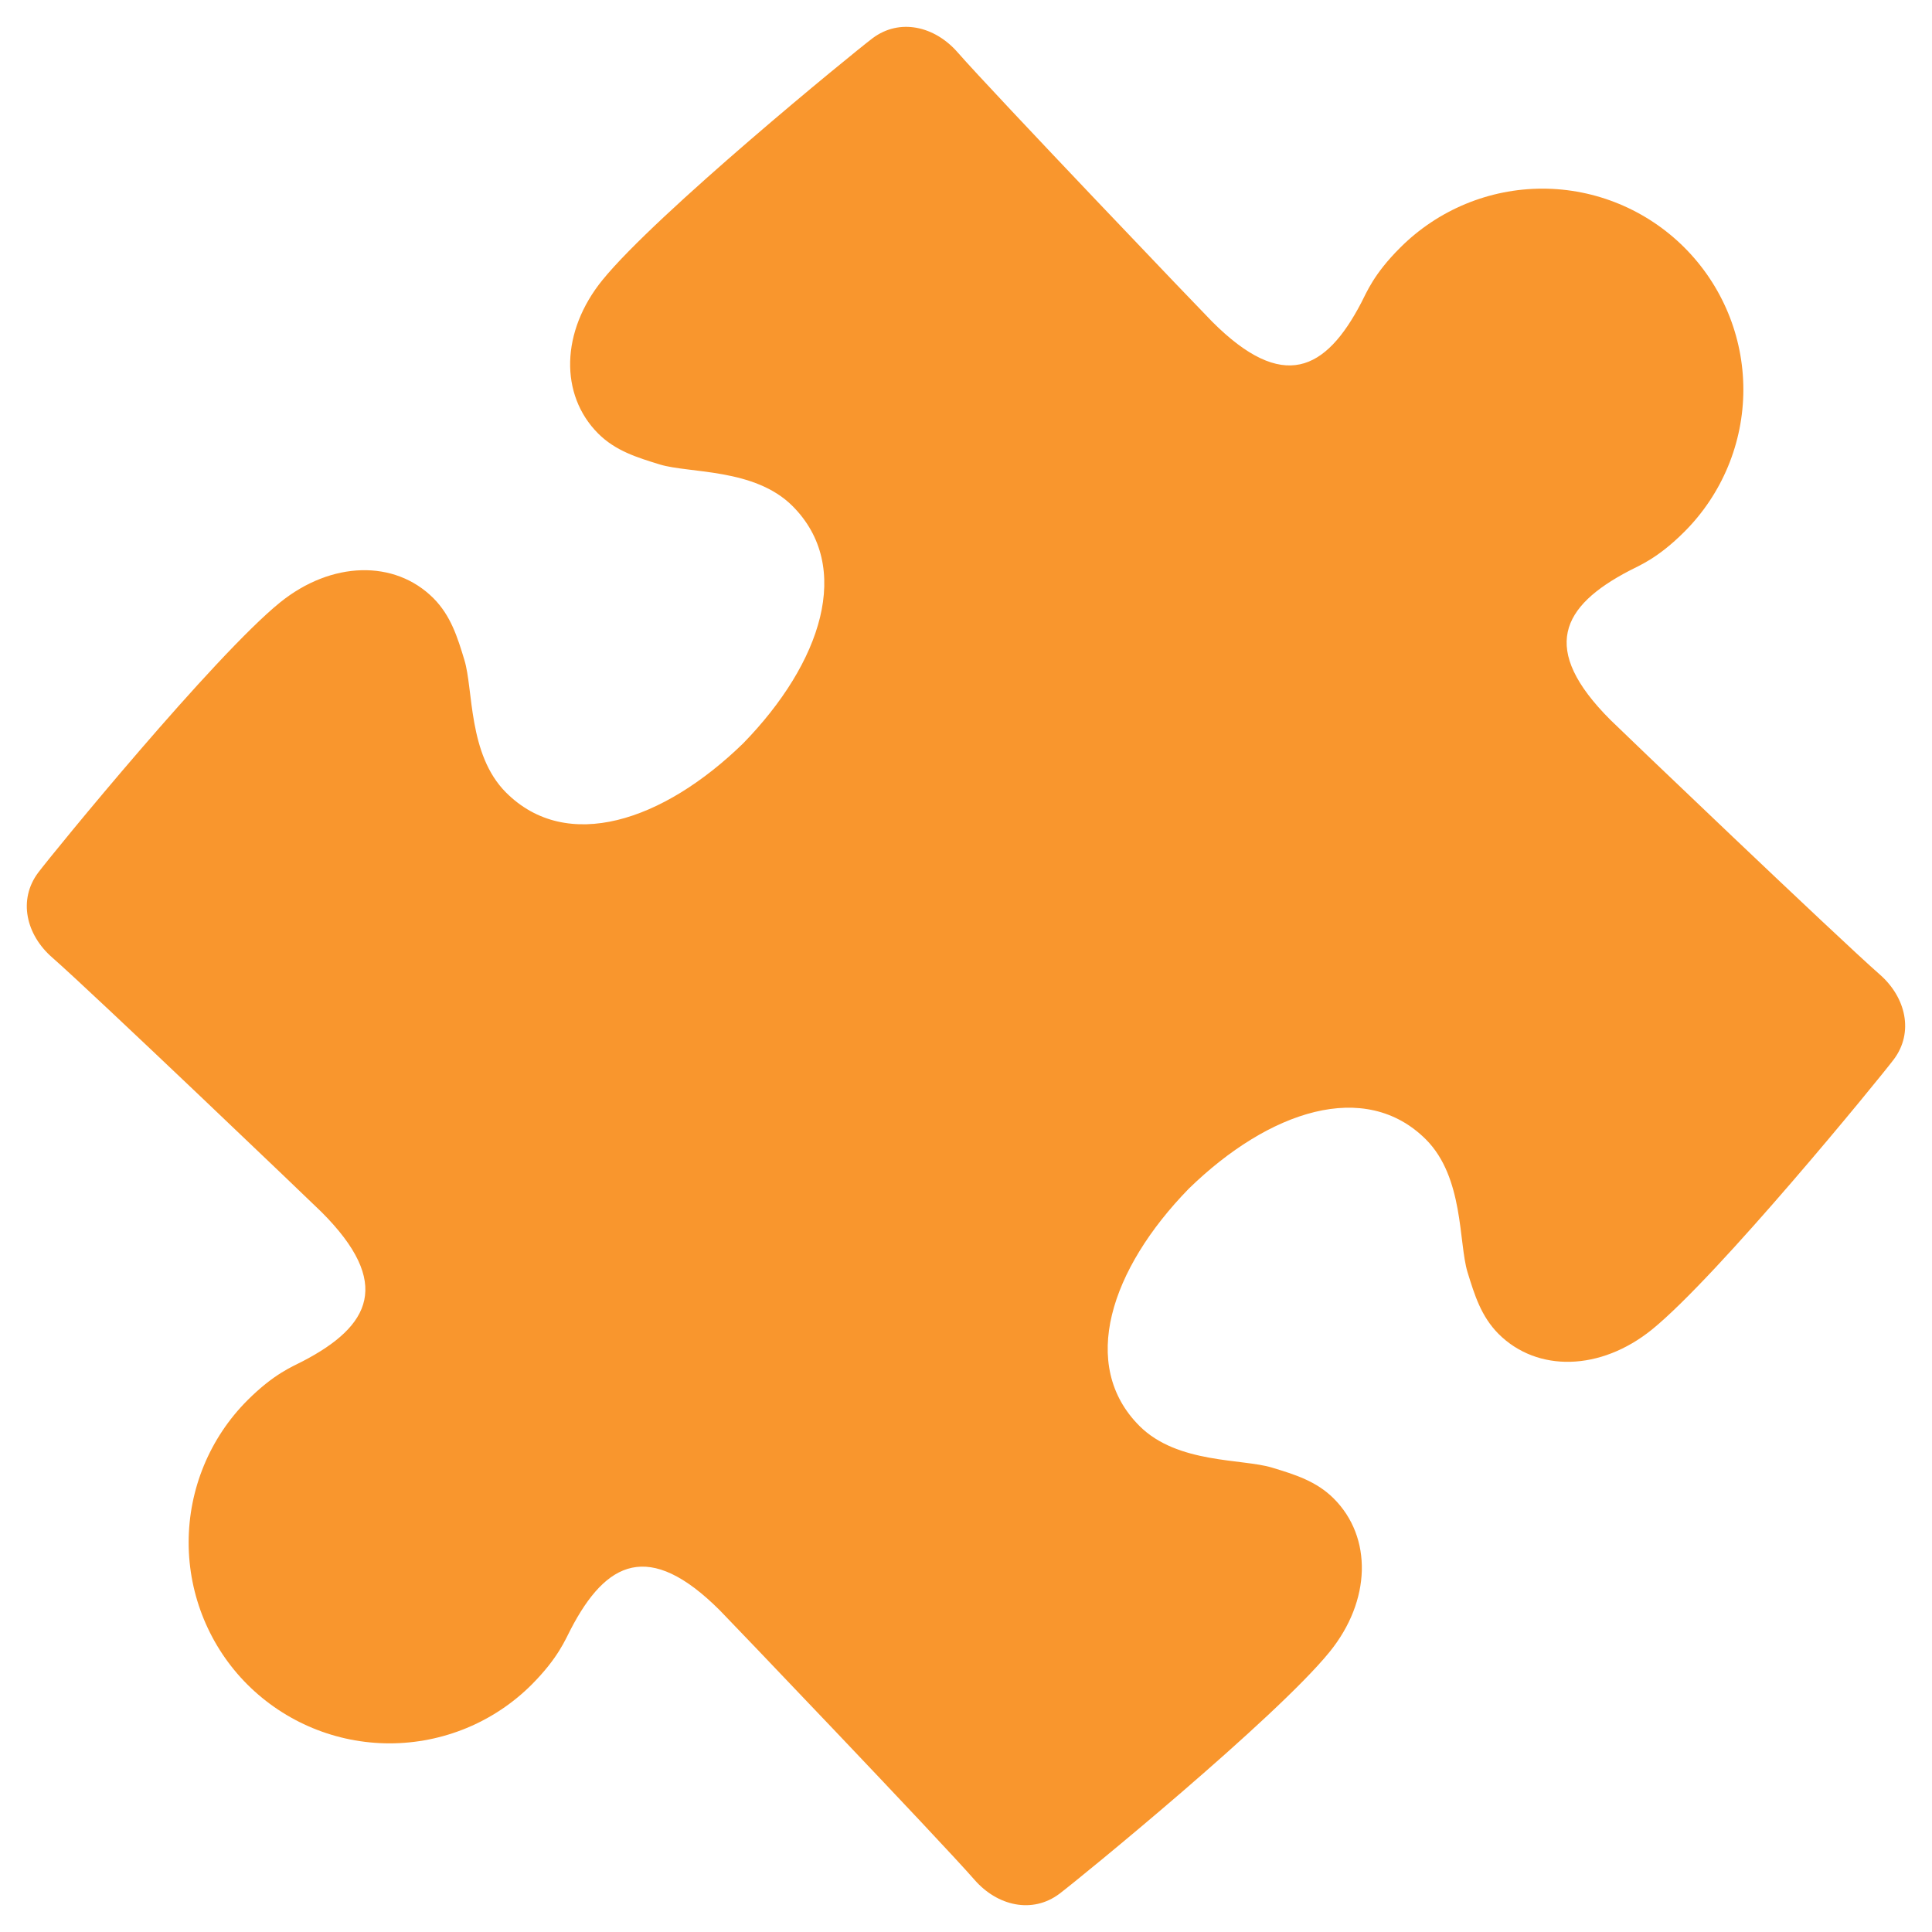
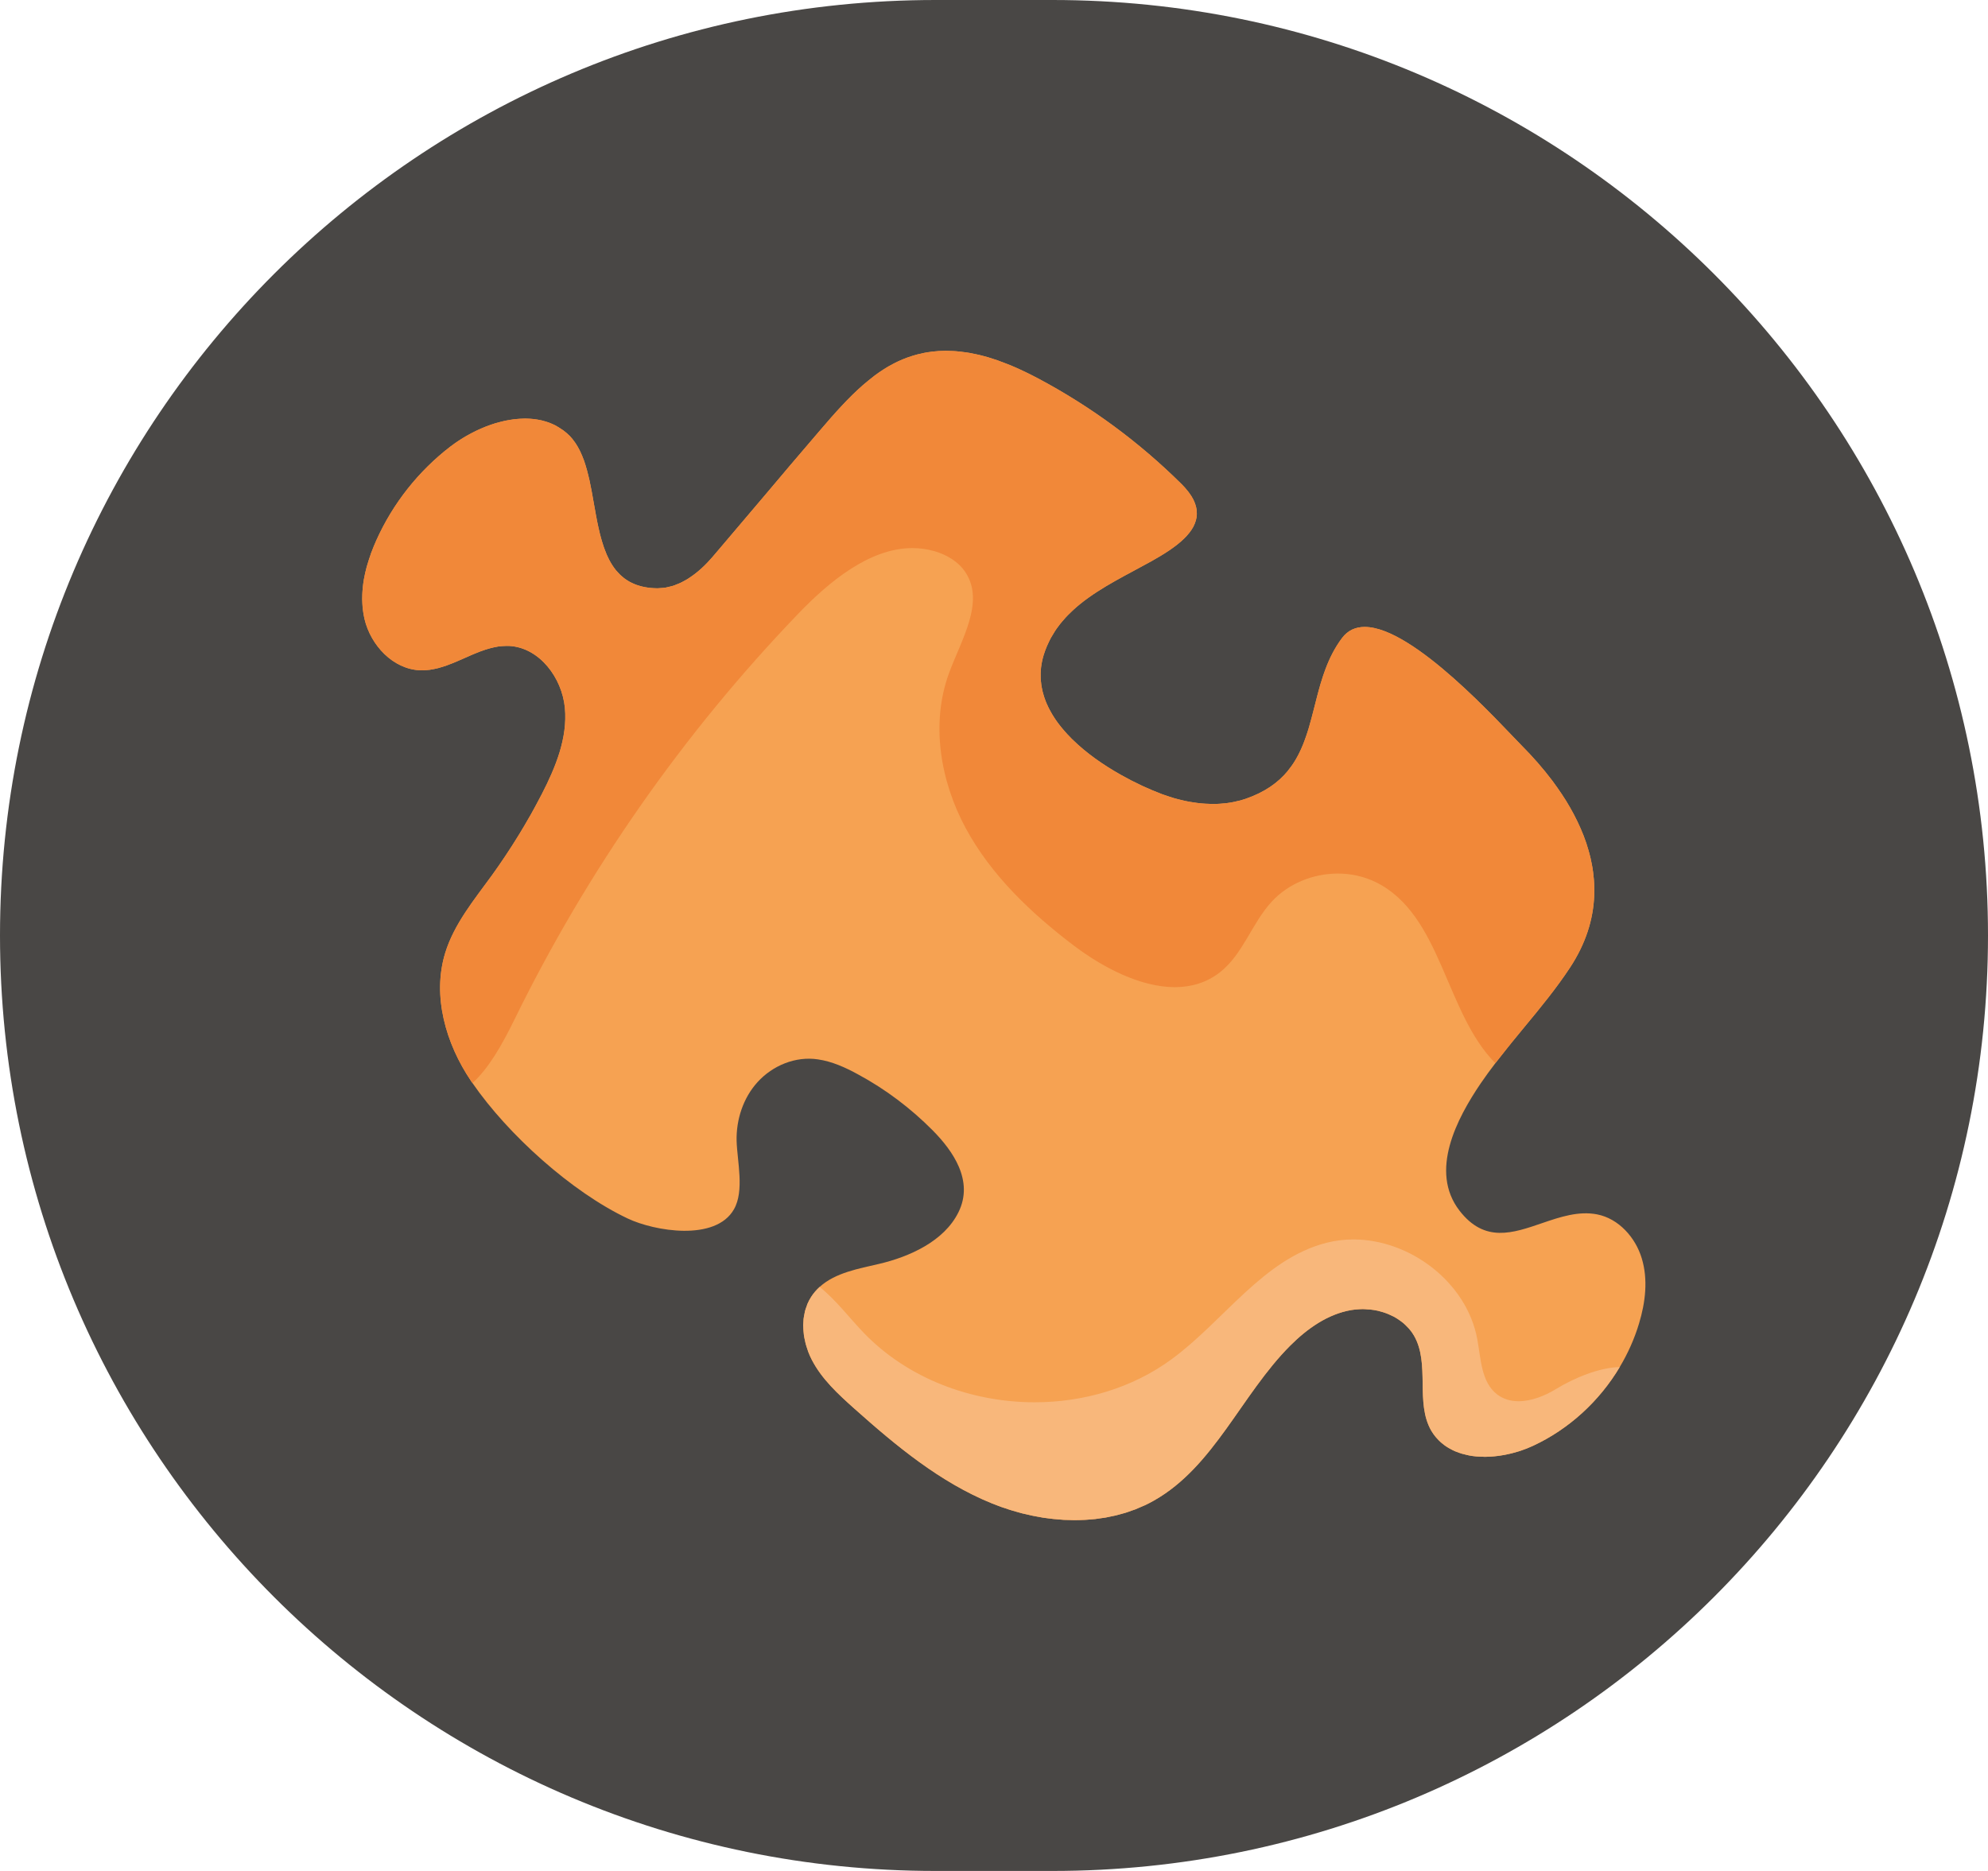
- <svg xmlns="http://www.w3.org/2000/svg" width="14" height="14" viewBox="0 0 14 14" fill="none">
-   <path d="M10.147 1.794C9.953 1.987 9.903 2.12 9.864 2.194C9.607 2.686 9.298 2.846 8.783 2.33C8.732 2.28 7.194 0.671 6.939 0.379C6.773 0.189 6.519 0.13 6.323 0.277C6.175 0.389 4.754 1.55 4.365 2.03C4.064 2.401 4.054 2.86 4.334 3.141C4.461 3.268 4.617 3.315 4.782 3.366C4.997 3.431 5.468 3.392 5.743 3.667C6.183 4.108 5.953 4.804 5.386 5.386C4.804 5.953 4.107 6.183 3.667 5.743C3.391 5.467 3.431 4.997 3.365 4.782C3.315 4.617 3.267 4.462 3.141 4.335C2.86 4.054 2.402 4.065 2.03 4.365C1.55 4.754 0.388 6.176 0.277 6.323C0.13 6.519 0.188 6.773 0.379 6.939C0.671 7.194 2.28 8.733 2.33 8.783C2.845 9.298 2.686 9.608 2.194 9.864C2.12 9.903 1.987 9.953 1.793 10.147C1.52 10.42 1.367 10.791 1.367 11.177C1.367 11.563 1.52 11.934 1.793 12.207C2.067 12.48 2.437 12.633 2.823 12.633C3.209 12.633 3.58 12.48 3.853 12.207C4.046 12.013 4.097 11.88 4.136 11.806C4.392 11.314 4.702 11.155 5.217 11.67C5.267 11.72 6.806 13.329 7.061 13.621C7.227 13.812 7.481 13.87 7.677 13.723C7.824 13.612 9.246 12.45 9.635 11.97C9.936 11.599 9.946 11.14 9.665 10.859C9.539 10.733 9.383 10.685 9.218 10.635C9.003 10.569 8.532 10.608 8.257 10.333C7.817 9.893 8.047 9.196 8.614 8.614C9.196 8.047 9.892 7.817 10.333 8.257C10.608 8.533 10.569 9.003 10.634 9.218C10.685 9.383 10.732 9.538 10.859 9.666C11.14 9.946 11.598 9.935 11.97 9.635C12.45 9.246 13.611 7.825 13.723 7.677C13.87 7.481 13.811 7.227 13.621 7.061C13.329 6.806 11.72 5.268 11.67 5.217C11.155 4.702 11.314 4.393 11.806 4.136C11.88 4.097 12.012 4.047 12.206 3.853C12.479 3.58 12.633 3.209 12.633 2.823C12.633 2.437 12.479 2.067 12.206 1.794C11.933 1.521 11.563 1.367 11.177 1.367C10.791 1.367 10.42 1.521 10.147 1.794Z" fill="#F9962D" />
+ <svg xmlns="http://www.w3.org/2000/svg" width="34" height="32" viewBox="0 0 34 32" fill="none">
+   <rect width="34" height="32" rx="16" fill="#494745" />
+   <path d="M28.079 21.524C27.971 21.163 27.682 20.842 27.314 20.77C26.998 20.709 26.683 20.814 26.377 20.919C25.874 21.091 25.392 21.264 24.961 20.706C24.44 20.03 24.919 19.127 25.323 18.531C25.404 18.413 25.488 18.297 25.575 18.184C25.59 18.164 25.606 18.145 25.621 18.125C25.677 18.053 25.733 17.982 25.79 17.911C25.817 17.878 25.843 17.845 25.87 17.812C25.937 17.729 26.005 17.647 26.073 17.564C26.346 17.235 26.617 16.905 26.852 16.548C27.122 16.137 27.249 15.725 27.265 15.32C27.266 15.312 27.265 15.305 27.266 15.297C27.267 15.274 27.267 15.251 27.267 15.228C27.267 15.208 27.267 15.189 27.266 15.169C27.266 15.146 27.264 15.122 27.263 15.099C27.262 15.08 27.261 15.061 27.26 15.043C27.258 15.018 27.255 14.994 27.252 14.97C27.25 14.952 27.249 14.934 27.246 14.916C27.243 14.891 27.239 14.866 27.235 14.841C27.232 14.825 27.229 14.807 27.226 14.791C27.221 14.765 27.216 14.739 27.21 14.713C27.207 14.697 27.204 14.681 27.2 14.666C27.193 14.639 27.186 14.612 27.179 14.585C27.175 14.571 27.172 14.556 27.167 14.542C27.159 14.513 27.15 14.485 27.141 14.457C27.137 14.444 27.133 14.431 27.129 14.418C27.119 14.388 27.107 14.357 27.096 14.327C27.092 14.317 27.089 14.306 27.085 14.296C27.072 14.262 27.058 14.229 27.043 14.195C27.041 14.188 27.038 14.182 27.035 14.175C26.965 14.013 26.881 13.854 26.785 13.698C26.781 13.692 26.776 13.685 26.772 13.678C26.752 13.647 26.732 13.615 26.712 13.584C26.704 13.572 26.696 13.561 26.688 13.55C26.67 13.523 26.653 13.497 26.634 13.471C26.624 13.457 26.614 13.443 26.603 13.428C26.587 13.406 26.571 13.383 26.554 13.36C26.552 13.358 26.55 13.355 26.548 13.352C26.389 13.141 26.211 12.938 26.02 12.747C25.669 12.393 24.179 10.723 23.34 10.723C23.186 10.723 23.054 10.779 22.955 10.91C22.828 11.078 22.737 11.261 22.667 11.45C22.666 11.453 22.665 11.455 22.664 11.458C22.651 11.492 22.639 11.527 22.627 11.562C22.627 11.562 22.627 11.562 22.627 11.563C22.615 11.6 22.603 11.637 22.592 11.674C22.59 11.68 22.588 11.687 22.586 11.693C22.577 11.724 22.568 11.755 22.56 11.786C22.558 11.793 22.555 11.801 22.553 11.809C22.545 11.84 22.536 11.872 22.528 11.903C22.527 11.907 22.526 11.911 22.525 11.915C22.481 12.083 22.441 12.251 22.394 12.413C22.389 12.43 22.385 12.446 22.38 12.462C22.375 12.479 22.369 12.496 22.364 12.513C22.358 12.531 22.353 12.549 22.347 12.566C22.341 12.582 22.336 12.598 22.33 12.614C22.324 12.633 22.317 12.651 22.31 12.669C22.305 12.684 22.299 12.7 22.293 12.715C22.285 12.733 22.278 12.752 22.27 12.77C22.264 12.785 22.258 12.799 22.252 12.813C22.242 12.833 22.233 12.853 22.223 12.873C22.217 12.884 22.212 12.897 22.206 12.908C22.191 12.937 22.175 12.965 22.159 12.993C22.157 12.996 22.154 13 22.152 13.004C22.135 13.033 22.116 13.062 22.097 13.089C22.09 13.099 22.083 13.108 22.076 13.118C22.062 13.137 22.047 13.157 22.032 13.175C22.029 13.179 22.027 13.183 22.024 13.187C21.861 13.384 21.635 13.548 21.306 13.662C21.276 13.672 21.246 13.681 21.216 13.69C21.195 13.695 21.174 13.7 21.153 13.704C21.142 13.707 21.131 13.71 21.119 13.713C21.067 13.724 21.015 13.732 20.962 13.739C20.953 13.74 20.944 13.74 20.935 13.741C20.887 13.746 20.84 13.749 20.793 13.751C20.783 13.751 20.773 13.751 20.763 13.751C20.755 13.752 20.747 13.752 20.739 13.752C20.721 13.752 20.703 13.75 20.685 13.749C20.641 13.748 20.598 13.746 20.554 13.742C20.527 13.74 20.5 13.737 20.473 13.733C20.432 13.728 20.392 13.722 20.352 13.715C20.324 13.71 20.297 13.705 20.269 13.699C20.229 13.69 20.188 13.68 20.148 13.67C20.123 13.663 20.097 13.656 20.071 13.649C20.023 13.635 19.976 13.618 19.929 13.602C19.914 13.596 19.898 13.592 19.883 13.587C19.874 13.583 19.863 13.578 19.853 13.575C19.817 13.561 19.779 13.546 19.741 13.53C19.727 13.524 19.713 13.519 19.699 13.513C19.652 13.493 19.605 13.472 19.556 13.45C19.548 13.446 19.539 13.442 19.53 13.438C19.477 13.413 19.422 13.386 19.367 13.358C19.36 13.355 19.353 13.351 19.346 13.348C19.29 13.319 19.233 13.288 19.176 13.256C19.172 13.254 19.168 13.252 19.164 13.249C18.872 13.085 18.579 12.882 18.34 12.646C18.337 12.643 18.334 12.64 18.33 12.637C18.319 12.626 18.308 12.614 18.297 12.602C18.282 12.588 18.268 12.573 18.254 12.558C18.244 12.547 18.233 12.535 18.223 12.523C18.209 12.508 18.196 12.493 18.183 12.477C18.173 12.466 18.163 12.454 18.154 12.442C18.141 12.426 18.128 12.41 18.116 12.394C18.107 12.382 18.098 12.37 18.089 12.359C18.077 12.342 18.065 12.325 18.054 12.309C18.046 12.297 18.038 12.285 18.03 12.273C18.019 12.256 18.008 12.238 17.997 12.221C17.99 12.209 17.983 12.197 17.977 12.185C17.966 12.167 17.956 12.149 17.947 12.131C17.941 12.119 17.935 12.107 17.929 12.095C17.92 12.077 17.911 12.058 17.903 12.039C17.898 12.027 17.893 12.015 17.888 12.004C17.88 11.984 17.873 11.964 17.866 11.944C17.862 11.933 17.858 11.921 17.855 11.91C17.848 11.889 17.842 11.868 17.837 11.847C17.834 11.836 17.831 11.825 17.828 11.815C17.823 11.792 17.819 11.77 17.815 11.748C17.813 11.737 17.811 11.727 17.81 11.717C17.806 11.693 17.804 11.669 17.802 11.645C17.801 11.636 17.8 11.627 17.799 11.618C17.798 11.591 17.797 11.565 17.798 11.538C17.798 11.531 17.797 11.524 17.798 11.517C17.799 11.486 17.801 11.455 17.804 11.424C17.805 11.421 17.805 11.418 17.805 11.414C17.814 11.344 17.828 11.273 17.85 11.201C17.866 11.15 17.884 11.101 17.904 11.054C17.908 11.043 17.913 11.034 17.918 11.024C17.933 10.988 17.95 10.953 17.968 10.919C17.976 10.905 17.984 10.891 17.992 10.878C18.009 10.849 18.026 10.82 18.044 10.792C18.054 10.778 18.064 10.764 18.073 10.749C18.092 10.724 18.111 10.698 18.13 10.673C18.141 10.659 18.152 10.646 18.164 10.632C18.184 10.608 18.205 10.584 18.227 10.56C18.239 10.548 18.25 10.535 18.262 10.523C18.286 10.498 18.311 10.475 18.336 10.451C18.346 10.441 18.357 10.431 18.367 10.422C18.403 10.389 18.441 10.357 18.479 10.326C18.844 10.033 19.296 9.82 19.692 9.599C19.897 9.484 20.106 9.355 20.256 9.207C20.256 9.207 20.256 9.207 20.257 9.206C20.271 9.192 20.285 9.178 20.298 9.163C20.301 9.16 20.304 9.156 20.307 9.152C20.317 9.141 20.327 9.13 20.336 9.118C20.34 9.114 20.343 9.109 20.346 9.105C20.355 9.094 20.363 9.082 20.371 9.071C20.374 9.067 20.377 9.063 20.38 9.058C20.389 9.043 20.399 9.028 20.407 9.013C20.407 9.012 20.407 9.012 20.408 9.012C20.416 8.995 20.424 8.978 20.431 8.961C20.433 8.959 20.434 8.956 20.435 8.953C20.44 8.939 20.445 8.926 20.449 8.911C20.451 8.907 20.452 8.903 20.453 8.899C20.457 8.885 20.46 8.872 20.462 8.858C20.463 8.854 20.464 8.85 20.464 8.847C20.47 8.811 20.471 8.775 20.467 8.738C20.467 8.735 20.467 8.732 20.466 8.729C20.465 8.714 20.462 8.698 20.459 8.682C20.458 8.678 20.456 8.673 20.455 8.668C20.452 8.653 20.447 8.638 20.442 8.623C20.441 8.619 20.439 8.614 20.438 8.61C20.43 8.591 20.422 8.571 20.413 8.552C20.413 8.552 20.413 8.552 20.413 8.551C20.403 8.531 20.391 8.511 20.379 8.49C20.376 8.486 20.373 8.482 20.371 8.478C20.36 8.462 20.349 8.445 20.337 8.429C20.333 8.423 20.328 8.416 20.323 8.41C20.312 8.395 20.299 8.38 20.286 8.365C20.281 8.358 20.276 8.352 20.27 8.346C20.254 8.327 20.236 8.309 20.218 8.29C20.215 8.287 20.213 8.285 20.211 8.282C20.209 8.281 20.208 8.28 20.207 8.279C20.207 8.279 20.207 8.279 20.207 8.279C19.483 7.561 18.654 6.951 17.755 6.473C17.615 6.399 17.474 6.33 17.332 6.269C17.315 6.262 17.299 6.255 17.282 6.248C17.262 6.24 17.241 6.232 17.221 6.224C17.187 6.21 17.153 6.197 17.118 6.185C17.099 6.178 17.08 6.17 17.061 6.163C17.016 6.148 16.972 6.134 16.927 6.12C16.917 6.117 16.906 6.113 16.896 6.11C16.846 6.096 16.796 6.082 16.745 6.07C16.726 6.066 16.707 6.062 16.688 6.058C16.654 6.051 16.62 6.044 16.586 6.037C16.564 6.034 16.543 6.03 16.521 6.027C16.489 6.022 16.457 6.018 16.425 6.015C16.403 6.012 16.381 6.01 16.359 6.008C16.326 6.005 16.293 6.004 16.259 6.003C16.239 6.002 16.219 6.001 16.199 6.001C16.193 6.001 16.187 6 16.181 6C16.14 6 16.098 6.002 16.057 6.004C16.046 6.005 16.035 6.006 16.024 6.007C15.977 6.01 15.93 6.015 15.883 6.023C15.878 6.023 15.874 6.024 15.869 6.024C15.82 6.032 15.77 6.043 15.72 6.055C15.709 6.058 15.698 6.06 15.687 6.063C15.638 6.076 15.589 6.091 15.54 6.108C15.531 6.111 15.523 6.114 15.514 6.117C15.468 6.134 15.422 6.153 15.376 6.174C15.369 6.177 15.363 6.18 15.356 6.183C15.353 6.184 15.35 6.185 15.347 6.187C15.312 6.203 15.277 6.223 15.243 6.242C15.225 6.252 15.207 6.26 15.189 6.27C15.189 6.27 15.189 6.27 15.189 6.27C15.142 6.298 15.095 6.329 15.047 6.361C15.04 6.366 15.032 6.37 15.025 6.376C15.004 6.39 14.983 6.406 14.963 6.421C14.953 6.428 14.944 6.436 14.935 6.443C14.883 6.483 14.832 6.524 14.782 6.567C14.774 6.574 14.766 6.58 14.758 6.587C14.699 6.639 14.642 6.692 14.586 6.746C14.576 6.756 14.566 6.766 14.556 6.776C14.508 6.823 14.461 6.872 14.415 6.921C14.405 6.931 14.396 6.941 14.386 6.952C14.333 7.008 14.281 7.066 14.23 7.124C14.229 7.125 14.227 7.127 14.226 7.128C14.219 7.136 14.213 7.144 14.206 7.151C14.152 7.212 14.099 7.274 14.046 7.336C14.032 7.353 14.017 7.369 14.003 7.386C13.839 7.577 13.675 7.769 13.512 7.961C13.389 8.107 13.266 8.252 13.143 8.398C12.862 8.73 12.581 9.062 12.299 9.393C12.26 9.439 12.221 9.485 12.182 9.53C12.069 9.662 11.936 9.787 11.79 9.882C11.78 9.889 11.771 9.896 11.761 9.902C11.737 9.917 11.712 9.929 11.687 9.943C11.671 9.951 11.656 9.961 11.639 9.968C11.617 9.979 11.593 9.987 11.57 9.996C11.551 10.004 11.532 10.013 11.512 10.019C11.489 10.026 11.464 10.031 11.441 10.036C11.42 10.041 11.4 10.047 11.38 10.051C11.354 10.055 11.328 10.056 11.301 10.057C11.281 10.059 11.261 10.062 11.24 10.062C11.239 10.062 11.238 10.062 11.238 10.062C11.192 10.061 11.148 10.058 11.106 10.054C11.097 10.053 11.089 10.051 11.079 10.05C11.048 10.045 11.018 10.04 10.989 10.033C10.977 10.031 10.966 10.027 10.954 10.024C10.93 10.017 10.905 10.01 10.882 10.002C10.87 9.997 10.859 9.993 10.848 9.988C10.826 9.979 10.805 9.969 10.785 9.959C10.774 9.953 10.764 9.948 10.754 9.942C10.734 9.93 10.716 9.918 10.697 9.905C10.688 9.899 10.679 9.892 10.671 9.886C10.652 9.871 10.634 9.856 10.617 9.84C10.61 9.833 10.603 9.828 10.597 9.821C10.577 9.801 10.558 9.78 10.539 9.758C10.537 9.755 10.534 9.752 10.531 9.749C10.489 9.696 10.453 9.639 10.42 9.577C10.416 9.569 10.413 9.561 10.409 9.554C10.397 9.531 10.386 9.507 10.375 9.482C10.371 9.472 10.367 9.462 10.363 9.451C10.353 9.429 10.344 9.406 10.336 9.382C10.332 9.371 10.328 9.359 10.324 9.348C10.316 9.324 10.308 9.3 10.301 9.276C10.297 9.264 10.293 9.252 10.29 9.24C10.283 9.216 10.276 9.191 10.269 9.165C10.266 9.154 10.263 9.142 10.26 9.13C10.254 9.103 10.247 9.075 10.241 9.047C10.239 9.037 10.236 9.028 10.234 9.018C10.226 8.983 10.219 8.949 10.212 8.914C10.212 8.91 10.211 8.907 10.21 8.903C10.203 8.865 10.195 8.827 10.188 8.788C10.188 8.787 10.188 8.786 10.188 8.785C10.187 8.778 10.185 8.77 10.184 8.763C10.175 8.712 10.165 8.661 10.156 8.609C10.145 8.545 10.134 8.481 10.122 8.418C10.121 8.411 10.119 8.404 10.118 8.396C10.107 8.339 10.096 8.282 10.084 8.227C10.082 8.221 10.081 8.215 10.08 8.208C10.055 8.095 10.025 7.985 9.99 7.883C9.988 7.878 9.986 7.872 9.984 7.867C9.967 7.819 9.947 7.773 9.927 7.729C9.923 7.722 9.92 7.714 9.916 7.707C9.895 7.664 9.871 7.623 9.846 7.584C9.842 7.579 9.839 7.574 9.835 7.569C9.807 7.529 9.778 7.491 9.745 7.457C9.71 7.422 9.673 7.39 9.634 7.361C9.622 7.352 9.609 7.345 9.597 7.337C9.57 7.319 9.543 7.301 9.515 7.286C9.511 7.283 9.507 7.28 9.503 7.278C9.488 7.27 9.473 7.265 9.458 7.258C9.437 7.249 9.417 7.239 9.396 7.231C9.396 7.231 9.395 7.231 9.395 7.231C9.375 7.224 9.355 7.218 9.335 7.211C9.334 7.211 9.333 7.211 9.332 7.211C9.311 7.204 9.291 7.198 9.27 7.193C9.269 7.192 9.269 7.192 9.268 7.192C9.248 7.187 9.226 7.184 9.205 7.18C9.204 7.18 9.203 7.179 9.201 7.179C9.18 7.175 9.16 7.172 9.138 7.169C9.138 7.169 9.137 7.169 9.137 7.169C9.115 7.166 9.093 7.165 9.071 7.163C9.07 7.163 9.068 7.163 9.066 7.163C9.045 7.162 9.024 7.16 9.003 7.16C8.995 7.16 8.988 7.159 8.979 7.159C8.966 7.159 8.952 7.161 8.939 7.161C8.908 7.162 8.877 7.163 8.847 7.166C8.845 7.166 8.844 7.166 8.843 7.167C8.824 7.168 8.805 7.17 8.786 7.173C8.784 7.173 8.783 7.173 8.781 7.173C8.75 7.177 8.72 7.182 8.689 7.188C8.686 7.188 8.683 7.189 8.681 7.189C8.663 7.193 8.646 7.195 8.629 7.199C8.628 7.199 8.626 7.2 8.625 7.2C8.59 7.208 8.554 7.217 8.519 7.227C8.511 7.229 8.504 7.231 8.497 7.233C8.489 7.235 8.481 7.237 8.473 7.239C8.472 7.24 8.471 7.24 8.47 7.24C8.421 7.255 8.372 7.272 8.324 7.291C8.322 7.291 8.321 7.292 8.319 7.292C8.305 7.298 8.29 7.304 8.276 7.31C8.27 7.313 8.265 7.315 8.259 7.317C8.231 7.329 8.202 7.341 8.174 7.354C8.172 7.355 8.17 7.356 8.168 7.357C8.15 7.365 8.133 7.374 8.115 7.383C8.112 7.384 8.109 7.386 8.105 7.388C8.079 7.401 8.054 7.414 8.028 7.428C8.026 7.429 8.023 7.431 8.02 7.433C8.002 7.442 7.985 7.452 7.968 7.462C7.966 7.463 7.963 7.464 7.961 7.465C7.936 7.48 7.911 7.496 7.887 7.511C7.882 7.514 7.878 7.517 7.873 7.52C7.859 7.529 7.844 7.538 7.83 7.548C7.828 7.549 7.826 7.55 7.825 7.551C7.796 7.57 7.769 7.59 7.741 7.611C7.728 7.621 7.713 7.63 7.7 7.64C7.157 8.058 6.718 8.613 6.437 9.24C6.436 9.241 6.436 9.243 6.435 9.244C6.407 9.307 6.381 9.372 6.356 9.437C6.353 9.445 6.349 9.453 6.346 9.462C6.342 9.473 6.339 9.484 6.335 9.496C6.317 9.546 6.301 9.596 6.286 9.647C6.283 9.66 6.278 9.673 6.274 9.686C6.271 9.696 6.269 9.706 6.266 9.716C6.263 9.728 6.26 9.74 6.257 9.752C6.257 9.753 6.257 9.753 6.257 9.753C6.246 9.799 6.235 9.846 6.227 9.893C6.227 9.893 6.227 9.894 6.226 9.895C6.226 9.898 6.225 9.902 6.224 9.905C6.224 9.905 6.224 9.906 6.224 9.906C6.215 9.956 6.209 10.006 6.204 10.056C6.204 10.057 6.204 10.058 6.204 10.058C6.203 10.069 6.202 10.081 6.201 10.092C6.201 10.092 6.201 10.093 6.201 10.094C6.193 10.196 6.193 10.298 6.204 10.399C6.204 10.4 6.204 10.401 6.204 10.402C6.205 10.412 6.206 10.423 6.208 10.433C6.208 10.434 6.208 10.435 6.208 10.436C6.214 10.484 6.222 10.532 6.233 10.579C6.233 10.582 6.234 10.585 6.234 10.587C6.341 11.038 6.722 11.446 7.185 11.464C7.197 11.465 7.209 11.465 7.221 11.465C7.229 11.465 7.238 11.463 7.246 11.463C7.273 11.462 7.3 11.461 7.327 11.457C7.335 11.457 7.342 11.457 7.349 11.456C7.353 11.456 7.357 11.454 7.36 11.454C7.405 11.447 7.45 11.438 7.494 11.427C7.501 11.425 7.507 11.423 7.514 11.421C7.558 11.409 7.601 11.395 7.645 11.38C7.647 11.379 7.649 11.378 7.651 11.377C7.7 11.36 7.748 11.34 7.796 11.32C7.797 11.32 7.798 11.319 7.799 11.319C7.847 11.298 7.895 11.277 7.944 11.256C7.963 11.247 7.982 11.239 8.001 11.231C8.016 11.224 8.032 11.217 8.048 11.21C8.067 11.202 8.086 11.194 8.106 11.185C8.141 11.171 8.176 11.156 8.211 11.143C8.221 11.14 8.231 11.136 8.24 11.133C8.277 11.119 8.315 11.107 8.353 11.096C8.365 11.093 8.376 11.089 8.388 11.086C8.431 11.075 8.474 11.065 8.518 11.058C8.52 11.058 8.523 11.058 8.525 11.057C8.526 11.057 8.527 11.057 8.528 11.057C8.567 11.052 8.607 11.049 8.647 11.048C8.668 11.048 8.689 11.047 8.711 11.048C8.712 11.048 8.713 11.048 8.714 11.048C9.229 11.079 9.612 11.593 9.661 12.107C9.709 12.621 9.503 13.122 9.267 13.581C9.248 13.618 9.227 13.655 9.208 13.692C9.165 13.772 9.123 13.853 9.078 13.932C9.071 13.945 9.063 13.957 9.056 13.97C9.002 14.066 8.946 14.16 8.889 14.254C8.872 14.283 8.854 14.311 8.836 14.339C8.785 14.423 8.732 14.505 8.678 14.586C8.663 14.609 8.648 14.633 8.633 14.655C8.562 14.76 8.491 14.864 8.417 14.966C8.111 15.388 7.768 15.8 7.614 16.299C7.389 17.034 7.624 17.85 8.055 18.487C8.056 18.488 8.057 18.49 8.058 18.491C8.058 18.492 8.059 18.493 8.059 18.493C8.061 18.495 8.062 18.497 8.063 18.5C8.065 18.503 8.068 18.506 8.07 18.509C8.073 18.514 8.077 18.52 8.081 18.525C8.686 19.403 9.776 20.388 10.736 20.841C11.191 21.057 12.236 21.237 12.552 20.684C12.734 20.368 12.608 19.859 12.598 19.515C12.589 19.15 12.711 18.777 12.956 18.508C13.214 18.224 13.605 18.062 13.988 18.119C14.231 18.154 14.459 18.258 14.675 18.376C15.144 18.629 15.575 18.954 15.951 19.333C16.13 19.514 16.3 19.725 16.399 19.957C16.502 20.199 16.526 20.464 16.392 20.734C16.146 21.233 15.548 21.497 15.035 21.617C14.687 21.699 14.288 21.766 14.018 22.011C13.964 22.06 13.914 22.117 13.872 22.183C13.848 22.221 13.827 22.261 13.81 22.301C13.804 22.315 13.8 22.329 13.795 22.343C13.785 22.371 13.775 22.398 13.767 22.427C13.763 22.444 13.76 22.462 13.757 22.479C13.752 22.505 13.747 22.531 13.744 22.558C13.742 22.577 13.741 22.596 13.74 22.615C13.739 22.633 13.737 22.651 13.737 22.669C13.737 22.676 13.738 22.683 13.738 22.69C13.738 22.718 13.741 22.746 13.743 22.775C13.745 22.795 13.746 22.815 13.749 22.836C13.753 22.865 13.76 22.895 13.766 22.924C13.77 22.943 13.773 22.962 13.778 22.98C13.787 23.012 13.797 23.044 13.808 23.075C13.813 23.09 13.817 23.106 13.823 23.121C13.841 23.167 13.861 23.212 13.883 23.255C14.054 23.588 14.337 23.847 14.616 24.096C15.33 24.732 16.08 25.355 16.966 25.714C17.022 25.736 17.078 25.758 17.135 25.778C17.151 25.784 17.168 25.789 17.185 25.794C17.225 25.808 17.265 25.822 17.306 25.834C17.33 25.842 17.354 25.848 17.378 25.854C17.412 25.864 17.446 25.874 17.481 25.883C17.507 25.89 17.533 25.895 17.558 25.901C17.592 25.909 17.625 25.917 17.658 25.924C17.685 25.93 17.712 25.934 17.738 25.939C17.771 25.945 17.804 25.951 17.837 25.957C17.864 25.961 17.891 25.964 17.919 25.968C17.951 25.972 17.984 25.977 18.016 25.98C18.044 25.983 18.071 25.985 18.099 25.987C18.131 25.99 18.164 25.993 18.196 25.995C18.225 25.996 18.253 25.997 18.281 25.997C18.313 25.998 18.345 26 18.376 26C18.378 26 18.38 26 18.381 26C18.412 26 18.442 25.998 18.473 25.998C18.5 25.997 18.527 25.997 18.555 25.995C18.587 25.994 18.619 25.99 18.651 25.987C18.678 25.985 18.705 25.984 18.732 25.981C18.764 25.977 18.796 25.972 18.829 25.967C18.855 25.963 18.881 25.96 18.907 25.956C18.939 25.95 18.971 25.943 19.003 25.936C19.029 25.931 19.055 25.926 19.08 25.92C19.113 25.912 19.144 25.903 19.177 25.894C19.201 25.887 19.226 25.881 19.25 25.873C19.285 25.863 19.319 25.85 19.354 25.837C19.375 25.83 19.396 25.823 19.416 25.816C19.454 25.801 19.49 25.784 19.527 25.768C19.544 25.761 19.562 25.754 19.579 25.746C19.633 25.721 19.685 25.693 19.737 25.664C20.767 25.081 21.23 23.853 22.066 23.015C22.356 22.725 22.708 22.474 23.113 22.406C23.158 22.398 23.204 22.395 23.25 22.392C23.261 22.392 23.271 22.391 23.28 22.391C23.29 22.391 23.299 22.39 23.308 22.39C23.335 22.39 23.362 22.393 23.39 22.395C23.403 22.395 23.416 22.395 23.43 22.397C23.477 22.402 23.525 22.409 23.572 22.42C23.581 22.422 23.59 22.426 23.6 22.428C23.637 22.438 23.673 22.448 23.709 22.462C23.724 22.467 23.739 22.474 23.755 22.481C23.784 22.493 23.812 22.506 23.839 22.52C23.855 22.529 23.87 22.538 23.885 22.547C23.911 22.563 23.936 22.58 23.959 22.597C23.974 22.608 23.988 22.618 24.001 22.63C24.025 22.65 24.048 22.673 24.07 22.696C24.08 22.707 24.091 22.717 24.101 22.729C24.131 22.764 24.159 22.802 24.183 22.844C24.462 23.328 24.2 23.988 24.479 24.471C24.501 24.508 24.526 24.543 24.552 24.575C24.561 24.586 24.57 24.595 24.579 24.605C24.598 24.626 24.617 24.646 24.637 24.664C24.649 24.675 24.661 24.684 24.673 24.694C24.693 24.71 24.712 24.725 24.733 24.739C24.747 24.748 24.761 24.757 24.775 24.765C24.796 24.777 24.817 24.789 24.84 24.8C24.854 24.807 24.869 24.814 24.884 24.821C24.908 24.831 24.932 24.84 24.956 24.848C24.971 24.853 24.986 24.859 25.001 24.863C25.029 24.871 25.057 24.878 25.085 24.884C25.098 24.887 25.111 24.89 25.124 24.893C25.166 24.901 25.208 24.907 25.251 24.91C25.254 24.911 25.257 24.911 25.26 24.911C25.301 24.914 25.342 24.916 25.383 24.916C25.386 24.916 25.389 24.917 25.392 24.917C25.424 24.917 25.456 24.915 25.489 24.914C25.492 24.913 25.494 24.913 25.497 24.913C25.536 24.911 25.575 24.907 25.613 24.902C25.626 24.901 25.638 24.899 25.651 24.897C25.677 24.893 25.703 24.889 25.73 24.884C25.745 24.881 25.759 24.878 25.774 24.875C25.798 24.87 25.822 24.865 25.846 24.859C25.861 24.855 25.876 24.851 25.891 24.847C25.915 24.841 25.938 24.834 25.961 24.827C25.976 24.823 25.99 24.818 26.004 24.814C26.029 24.805 26.053 24.796 26.078 24.787C26.089 24.783 26.101 24.779 26.113 24.774C26.149 24.76 26.184 24.745 26.218 24.729C26.833 24.443 27.355 23.963 27.702 23.381C27.842 23.147 27.954 22.896 28.032 22.636C28.141 22.276 28.188 21.885 28.079 21.524Z" fill="#F6A252" />
+   <path d="M6.234 10.588C6.341 11.038 6.722 11.446 7.185 11.464C7.197 11.464 7.21 11.465 7.222 11.465C7.265 11.465 7.307 11.462 7.349 11.456C7.353 11.456 7.356 11.454 7.36 11.454C7.405 11.447 7.45 11.438 7.494 11.427C7.501 11.425 7.507 11.423 7.514 11.421C7.558 11.409 7.601 11.395 7.645 11.38C7.647 11.379 7.649 11.378 7.651 11.377C7.699 11.36 7.747 11.34 7.795 11.32C7.796 11.32 7.797 11.319 7.799 11.319C7.847 11.298 7.895 11.277 7.943 11.256C7.962 11.247 7.981 11.239 8.001 11.231C8.016 11.224 8.032 11.217 8.047 11.21C8.067 11.202 8.086 11.194 8.106 11.185C8.141 11.171 8.176 11.156 8.211 11.143C8.221 11.14 8.23 11.136 8.24 11.133C8.277 11.119 8.315 11.107 8.352 11.096C8.364 11.093 8.376 11.089 8.388 11.086C8.431 11.075 8.474 11.065 8.518 11.058C8.518 11.058 8.519 11.058 8.519 11.058C8.567 11.051 8.615 11.047 8.664 11.047C8.681 11.047 8.697 11.047 8.714 11.048C9.229 11.079 9.612 11.594 9.661 12.106C9.709 12.621 9.503 13.122 9.267 13.581C9.208 13.697 9.146 13.811 9.083 13.925C9.081 13.927 9.079 13.93 9.078 13.932C9.071 13.945 9.063 13.957 9.056 13.97C9.002 14.066 8.946 14.16 8.889 14.254C8.872 14.283 8.854 14.311 8.836 14.34C8.784 14.423 8.732 14.505 8.678 14.586C8.663 14.61 8.648 14.633 8.632 14.655C8.562 14.76 8.491 14.864 8.417 14.966C8.111 15.388 7.767 15.8 7.614 16.299C7.389 17.034 7.624 17.849 8.055 18.487C8.056 18.488 8.057 18.49 8.058 18.491C8.058 18.492 8.059 18.493 8.059 18.493C8.06 18.495 8.062 18.498 8.063 18.5C8.065 18.503 8.068 18.506 8.07 18.509C8.073 18.514 8.077 18.52 8.081 18.525C8.356 18.269 8.573 17.899 8.801 17.433C10.046 14.89 11.687 12.542 13.648 10.501C14.182 9.945 14.874 9.374 15.605 9.374C15.73 9.374 15.855 9.391 15.982 9.427C16.193 9.488 16.395 9.608 16.515 9.793C16.845 10.301 16.44 10.943 16.231 11.512C15.915 12.372 16.081 13.358 16.516 14.164C16.952 14.971 17.634 15.618 18.364 16.172C18.86 16.547 19.504 16.884 20.093 16.884C20.37 16.884 20.634 16.809 20.865 16.629C21.26 16.319 21.41 15.789 21.751 15.42C22.037 15.11 22.46 14.941 22.881 14.941C23.106 14.941 23.331 14.99 23.534 15.09C24.658 15.649 24.711 17.312 25.574 18.184C25.589 18.164 25.605 18.145 25.621 18.125C25.677 18.053 25.733 17.982 25.79 17.911C25.816 17.878 25.843 17.845 25.869 17.812C25.937 17.729 26.005 17.647 26.073 17.564C26.345 17.235 26.617 16.905 26.852 16.548C27.122 16.137 27.248 15.725 27.265 15.32C27.266 15.312 27.265 15.305 27.266 15.297C27.266 15.274 27.266 15.251 27.266 15.228C27.266 15.208 27.267 15.189 27.266 15.169C27.265 15.146 27.264 15.122 27.263 15.099C27.262 15.08 27.261 15.061 27.259 15.043C27.257 15.018 27.255 14.994 27.252 14.97C27.25 14.952 27.248 14.934 27.246 14.916C27.243 14.891 27.239 14.866 27.235 14.841C27.232 14.825 27.229 14.807 27.226 14.791C27.221 14.765 27.216 14.739 27.21 14.713C27.206 14.697 27.203 14.681 27.2 14.666C27.193 14.639 27.186 14.612 27.179 14.585C27.175 14.571 27.171 14.556 27.167 14.542C27.159 14.513 27.15 14.485 27.141 14.457C27.137 14.444 27.133 14.431 27.129 14.418C27.118 14.388 27.107 14.357 27.096 14.327C27.092 14.317 27.089 14.306 27.085 14.296C27.072 14.262 27.058 14.229 27.043 14.195C27.04 14.188 27.038 14.182 27.035 14.175C26.965 14.013 26.88 13.854 26.785 13.698C26.78 13.692 26.776 13.685 26.772 13.678C26.752 13.647 26.732 13.615 26.711 13.584C26.704 13.572 26.696 13.561 26.688 13.55C26.67 13.523 26.652 13.497 26.634 13.471C26.624 13.457 26.613 13.443 26.603 13.428C26.587 13.406 26.57 13.383 26.554 13.36C26.552 13.358 26.55 13.355 26.548 13.352C26.389 13.141 26.21 12.938 26.02 12.747C25.669 12.393 24.179 10.723 23.34 10.723C23.186 10.723 23.053 10.779 22.954 10.91C22.827 11.078 22.737 11.261 22.667 11.45C22.666 11.453 22.665 11.455 22.664 11.458C22.651 11.492 22.639 11.527 22.627 11.562C22.627 11.562 22.627 11.562 22.627 11.563C22.614 11.6 22.603 11.637 22.592 11.674C22.59 11.68 22.588 11.687 22.586 11.693C22.577 11.724 22.568 11.755 22.559 11.786C22.557 11.793 22.555 11.801 22.553 11.809C22.544 11.84 22.536 11.872 22.528 11.903C22.527 11.907 22.526 11.911 22.525 11.915C22.481 12.083 22.441 12.251 22.394 12.413C22.389 12.43 22.384 12.446 22.38 12.462C22.374 12.479 22.369 12.496 22.364 12.513C22.358 12.531 22.352 12.549 22.346 12.566C22.341 12.582 22.336 12.598 22.33 12.614C22.324 12.633 22.317 12.651 22.31 12.669C22.305 12.684 22.299 12.7 22.293 12.715C22.285 12.733 22.277 12.752 22.27 12.77C22.264 12.785 22.258 12.799 22.251 12.813C22.242 12.833 22.233 12.853 22.223 12.873C22.217 12.884 22.211 12.897 22.205 12.908C22.191 12.937 22.175 12.965 22.159 12.993C22.156 12.996 22.154 13 22.152 13.004C22.135 13.033 22.116 13.062 22.097 13.089C22.09 13.099 22.083 13.108 22.076 13.118C22.062 13.137 22.047 13.157 22.032 13.175C22.029 13.179 22.026 13.183 22.023 13.187C21.861 13.384 21.635 13.548 21.305 13.662C21.276 13.672 21.246 13.681 21.215 13.69C21.195 13.695 21.174 13.7 21.152 13.704C21.141 13.707 21.13 13.71 21.119 13.713C21.067 13.724 21.015 13.732 20.962 13.739C20.953 13.74 20.944 13.74 20.934 13.741C20.887 13.746 20.84 13.749 20.792 13.751C20.782 13.751 20.773 13.751 20.763 13.751C20.755 13.752 20.747 13.752 20.739 13.752C20.721 13.752 20.703 13.75 20.684 13.749C20.641 13.748 20.597 13.746 20.554 13.742C20.526 13.74 20.499 13.737 20.472 13.733C20.432 13.728 20.392 13.722 20.351 13.715C20.324 13.71 20.296 13.705 20.269 13.699C20.228 13.69 20.188 13.68 20.148 13.67C20.122 13.663 20.096 13.656 20.071 13.649C20.023 13.635 19.976 13.618 19.928 13.602C19.913 13.596 19.898 13.592 19.883 13.587C19.873 13.583 19.863 13.578 19.853 13.575C19.817 13.561 19.779 13.546 19.741 13.53C19.727 13.524 19.713 13.519 19.699 13.513C19.652 13.493 19.605 13.472 19.556 13.45C19.547 13.446 19.539 13.442 19.53 13.438C19.477 13.413 19.422 13.386 19.367 13.358C19.36 13.355 19.353 13.351 19.346 13.348C19.29 13.319 19.233 13.288 19.176 13.256C19.172 13.254 19.168 13.252 19.163 13.249C18.872 13.085 18.579 12.882 18.34 12.646C18.336 12.643 18.333 12.64 18.33 12.637C18.319 12.626 18.308 12.614 18.297 12.602C18.282 12.588 18.268 12.573 18.254 12.558C18.243 12.547 18.233 12.535 18.223 12.523C18.209 12.508 18.196 12.493 18.183 12.477C18.173 12.466 18.163 12.454 18.153 12.442C18.14 12.426 18.128 12.41 18.115 12.394C18.106 12.382 18.098 12.37 18.089 12.359C18.077 12.342 18.065 12.325 18.053 12.309C18.045 12.297 18.038 12.285 18.03 12.273C18.019 12.256 18.008 12.238 17.997 12.221C17.99 12.209 17.983 12.197 17.976 12.185C17.966 12.167 17.956 12.149 17.947 12.131C17.941 12.119 17.935 12.107 17.929 12.095C17.92 12.077 17.911 12.058 17.903 12.039C17.898 12.027 17.893 12.015 17.888 12.004C17.88 11.984 17.873 11.964 17.866 11.944C17.862 11.933 17.858 11.921 17.854 11.91C17.848 11.889 17.842 11.868 17.836 11.847C17.834 11.836 17.831 11.825 17.828 11.815C17.823 11.792 17.819 11.77 17.815 11.748C17.813 11.737 17.811 11.727 17.809 11.717C17.806 11.693 17.803 11.669 17.802 11.645C17.801 11.636 17.8 11.627 17.799 11.618C17.797 11.591 17.797 11.565 17.798 11.538C17.798 11.531 17.797 11.524 17.797 11.517C17.798 11.486 17.801 11.455 17.804 11.424C17.805 11.421 17.805 11.418 17.805 11.414C17.813 11.344 17.828 11.273 17.85 11.201C17.866 11.15 17.884 11.101 17.904 11.054C17.908 11.043 17.913 11.034 17.917 11.024C17.933 10.988 17.95 10.953 17.968 10.919C17.976 10.905 17.984 10.891 17.992 10.878C18.008 10.849 18.026 10.82 18.044 10.792C18.053 10.778 18.063 10.764 18.073 10.749C18.092 10.724 18.11 10.698 18.13 10.673C18.141 10.659 18.152 10.646 18.163 10.632C18.184 10.608 18.205 10.584 18.227 10.56C18.238 10.548 18.25 10.535 18.262 10.523C18.286 10.498 18.311 10.475 18.336 10.451C18.346 10.441 18.356 10.431 18.367 10.422C18.403 10.389 18.44 10.357 18.479 10.326C18.844 10.033 19.296 9.82 19.692 9.599C19.897 9.484 20.106 9.355 20.255 9.207C20.256 9.207 20.256 9.207 20.256 9.206C20.271 9.192 20.284 9.178 20.298 9.163C20.301 9.16 20.304 9.156 20.307 9.152C20.317 9.141 20.326 9.13 20.336 9.118C20.339 9.114 20.343 9.109 20.346 9.105C20.355 9.094 20.363 9.082 20.371 9.071C20.374 9.067 20.377 9.063 20.379 9.058C20.389 9.043 20.398 9.028 20.407 9.013C20.407 9.012 20.407 9.012 20.407 9.012C20.416 8.995 20.424 8.978 20.431 8.961C20.432 8.959 20.433 8.956 20.434 8.953C20.44 8.939 20.445 8.926 20.449 8.911C20.45 8.907 20.452 8.903 20.453 8.899C20.456 8.885 20.459 8.872 20.462 8.858C20.463 8.854 20.463 8.85 20.464 8.847C20.469 8.811 20.471 8.775 20.467 8.738C20.467 8.735 20.466 8.732 20.466 8.729C20.464 8.714 20.462 8.698 20.458 8.682C20.457 8.678 20.456 8.673 20.455 8.668C20.451 8.653 20.447 8.638 20.442 8.623C20.44 8.619 20.439 8.614 20.437 8.61C20.43 8.591 20.422 8.571 20.413 8.552C20.413 8.552 20.413 8.552 20.413 8.551C20.403 8.531 20.391 8.511 20.378 8.49C20.376 8.486 20.373 8.482 20.371 8.478C20.36 8.462 20.349 8.445 20.337 8.429C20.333 8.423 20.328 8.416 20.323 8.41C20.312 8.395 20.299 8.38 20.286 8.365C20.281 8.358 20.276 8.352 20.27 8.346C20.254 8.327 20.236 8.309 20.218 8.29C20.215 8.287 20.213 8.285 20.21 8.282C20.209 8.281 20.208 8.28 20.207 8.279C20.207 8.279 20.207 8.279 20.207 8.279C19.483 7.561 18.654 6.951 17.755 6.473C17.615 6.399 17.473 6.33 17.331 6.269C17.315 6.262 17.298 6.255 17.282 6.248C17.261 6.24 17.241 6.232 17.221 6.224C17.187 6.21 17.152 6.197 17.118 6.185C17.099 6.178 17.08 6.17 17.06 6.163C17.016 6.148 16.971 6.134 16.927 6.12C16.916 6.117 16.906 6.113 16.896 6.11C16.845 6.096 16.795 6.082 16.745 6.07C16.726 6.066 16.707 6.062 16.688 6.058C16.654 6.051 16.62 6.044 16.585 6.037C16.564 6.034 16.542 6.03 16.521 6.027C16.489 6.022 16.456 6.018 16.424 6.015C16.403 6.012 16.381 6.01 16.359 6.008C16.326 6.005 16.292 6.004 16.259 6.003C16.239 6.002 16.219 6.001 16.199 6.001C16.193 6.001 16.187 6 16.181 6C16.14 6 16.098 6.002 16.056 6.004C16.046 6.005 16.035 6.006 16.024 6.007C15.977 6.01 15.93 6.015 15.882 6.023C15.878 6.023 15.874 6.024 15.869 6.024C15.819 6.032 15.77 6.043 15.72 6.055C15.709 6.058 15.698 6.06 15.686 6.063C15.637 6.076 15.588 6.091 15.54 6.108C15.531 6.111 15.522 6.114 15.514 6.117C15.467 6.134 15.421 6.153 15.375 6.174C15.369 6.177 15.362 6.18 15.356 6.183C15.353 6.184 15.35 6.185 15.347 6.187C15.239 6.238 15.131 6.301 15.025 6.376C15.004 6.39 14.983 6.406 14.962 6.421C14.953 6.428 14.944 6.436 14.934 6.443C14.883 6.483 14.832 6.524 14.782 6.567C14.774 6.574 14.766 6.58 14.758 6.587C14.699 6.639 14.642 6.692 14.586 6.746C14.576 6.756 14.566 6.766 14.556 6.776C14.508 6.823 14.461 6.872 14.415 6.921C14.405 6.931 14.395 6.941 14.386 6.952C14.333 7.008 14.281 7.066 14.23 7.124C14.229 7.125 14.227 7.127 14.226 7.128C14.151 7.214 14.077 7.3 14.003 7.386C13.839 7.577 13.675 7.769 13.512 7.961C13.389 8.107 13.266 8.252 13.143 8.398C13.021 8.542 12.899 8.686 12.777 8.83C12.579 9.064 12.381 9.298 12.182 9.531C11.941 9.812 11.616 10.062 11.246 10.062C11.243 10.062 11.24 10.062 11.237 10.062C10.474 10.055 10.307 9.438 10.187 8.782C10.186 8.776 10.185 8.769 10.184 8.763C10.174 8.712 10.165 8.661 10.156 8.609C10.145 8.545 10.134 8.481 10.122 8.418C10.121 8.411 10.119 8.404 10.118 8.396C10.107 8.339 10.096 8.282 10.084 8.227C10.082 8.221 10.081 8.215 10.08 8.208C10.054 8.095 10.025 7.985 9.99 7.883C9.988 7.878 9.986 7.872 9.984 7.867C9.967 7.819 9.947 7.773 9.926 7.729C9.923 7.722 9.92 7.714 9.916 7.707C9.895 7.664 9.871 7.623 9.845 7.584C9.842 7.579 9.838 7.574 9.835 7.569C9.807 7.529 9.778 7.491 9.745 7.457C9.71 7.422 9.672 7.39 9.634 7.361C9.622 7.352 9.609 7.345 9.597 7.337C9.57 7.318 9.543 7.301 9.515 7.286C9.511 7.283 9.507 7.28 9.503 7.278C9.344 7.195 9.165 7.159 8.98 7.159C8.54 7.159 8.059 7.363 7.7 7.64C7.156 8.059 6.718 8.613 6.437 9.24C6.404 9.312 6.374 9.386 6.346 9.462C6.342 9.473 6.339 9.484 6.335 9.496C6.317 9.546 6.301 9.596 6.286 9.647C6.283 9.66 6.277 9.673 6.274 9.686C6.192 9.982 6.164 10.29 6.234 10.588Z" fill="#F18839" />
+   <path d="M25.971 23.966C25.838 23.966 25.711 23.931 25.603 23.848C25.331 23.638 25.328 23.241 25.265 22.903C25.085 21.933 24.119 21.199 23.145 21.199C22.99 21.199 22.835 21.218 22.683 21.257C21.604 21.534 20.937 22.588 20.037 23.248C19.363 23.743 18.531 23.984 17.696 23.984C16.612 23.984 15.524 23.578 14.77 22.794C14.519 22.533 14.301 22.237 14.018 22.011C13.964 22.061 13.914 22.117 13.872 22.183C13.847 22.221 13.827 22.261 13.809 22.301C13.803 22.315 13.8 22.329 13.795 22.343C13.784 22.371 13.774 22.399 13.767 22.427C13.763 22.444 13.76 22.462 13.757 22.479C13.752 22.505 13.746 22.532 13.743 22.558C13.741 22.577 13.741 22.596 13.74 22.615C13.739 22.633 13.736 22.651 13.736 22.669C13.736 22.676 13.738 22.683 13.738 22.69C13.738 22.718 13.741 22.747 13.743 22.775C13.745 22.795 13.746 22.816 13.749 22.836C13.753 22.866 13.759 22.895 13.766 22.924C13.77 22.943 13.773 22.962 13.778 22.98C13.786 23.013 13.797 23.044 13.808 23.075C13.813 23.09 13.817 23.106 13.823 23.121C13.841 23.167 13.86 23.212 13.883 23.255C14.054 23.588 14.337 23.847 14.616 24.096C15.329 24.732 16.08 25.355 16.966 25.714C17.021 25.736 17.078 25.758 17.134 25.778C17.151 25.784 17.168 25.789 17.184 25.794C17.225 25.808 17.265 25.822 17.306 25.834C17.33 25.842 17.354 25.848 17.377 25.855C17.412 25.864 17.446 25.875 17.481 25.884C17.506 25.89 17.532 25.895 17.558 25.901C17.591 25.909 17.624 25.917 17.658 25.924C17.684 25.93 17.711 25.934 17.738 25.939C17.771 25.945 17.803 25.952 17.836 25.957C17.863 25.961 17.891 25.964 17.918 25.968C17.951 25.972 17.983 25.977 18.016 25.98C18.044 25.983 18.071 25.985 18.099 25.987C18.131 25.99 18.164 25.993 18.196 25.995C18.224 25.997 18.253 25.997 18.281 25.997C18.313 25.998 18.345 26 18.376 26C18.378 26 18.38 26 18.381 26C18.412 26 18.442 25.999 18.473 25.998C18.5 25.997 18.527 25.997 18.554 25.995C18.587 25.994 18.619 25.99 18.651 25.988C18.678 25.985 18.705 25.984 18.731 25.981C18.764 25.977 18.796 25.972 18.828 25.967C18.854 25.963 18.881 25.96 18.907 25.956C18.939 25.95 18.971 25.943 19.003 25.936C19.028 25.931 19.054 25.926 19.08 25.92C19.112 25.913 19.144 25.903 19.176 25.894C19.201 25.887 19.226 25.881 19.25 25.874C19.285 25.863 19.319 25.85 19.354 25.837C19.374 25.83 19.396 25.824 19.416 25.816C19.453 25.801 19.49 25.785 19.527 25.768C19.544 25.761 19.562 25.754 19.579 25.746C19.632 25.721 19.685 25.694 19.737 25.664C20.767 25.081 21.229 23.853 22.066 23.015C22.356 22.725 22.708 22.475 23.113 22.406C23.158 22.399 23.204 22.395 23.25 22.392C23.26 22.392 23.27 22.392 23.28 22.391C23.289 22.391 23.298 22.39 23.307 22.39C23.335 22.39 23.362 22.393 23.39 22.395C23.403 22.396 23.416 22.395 23.429 22.397C23.477 22.402 23.525 22.41 23.571 22.42C23.581 22.422 23.59 22.426 23.599 22.428C23.636 22.438 23.673 22.448 23.709 22.462C23.724 22.467 23.739 22.474 23.755 22.481C23.783 22.493 23.811 22.506 23.839 22.52C23.854 22.529 23.87 22.538 23.885 22.547C23.911 22.563 23.935 22.58 23.959 22.598C23.973 22.608 23.987 22.619 24.001 22.63C24.025 22.65 24.047 22.673 24.069 22.696C24.08 22.707 24.091 22.717 24.101 22.729C24.131 22.764 24.159 22.802 24.183 22.844C24.462 23.328 24.2 23.988 24.479 24.471C24.501 24.508 24.525 24.543 24.552 24.575C24.56 24.586 24.57 24.595 24.579 24.605C24.598 24.626 24.616 24.646 24.637 24.664C24.648 24.675 24.661 24.684 24.673 24.694C24.692 24.71 24.712 24.725 24.733 24.739C24.746 24.748 24.76 24.757 24.775 24.765C24.796 24.778 24.817 24.789 24.839 24.8C24.854 24.807 24.869 24.814 24.884 24.821C24.907 24.831 24.931 24.84 24.956 24.848C24.971 24.853 24.986 24.859 25.001 24.863C25.028 24.871 25.056 24.878 25.085 24.884C25.098 24.887 25.11 24.89 25.124 24.893C25.165 24.901 25.208 24.907 25.251 24.911C25.254 24.911 25.257 24.911 25.26 24.911C25.3 24.914 25.341 24.916 25.383 24.916C25.386 24.916 25.389 24.917 25.391 24.917C25.424 24.917 25.456 24.916 25.489 24.914C25.491 24.914 25.494 24.914 25.497 24.913C25.535 24.911 25.574 24.907 25.613 24.902C25.625 24.901 25.638 24.899 25.65 24.897C25.677 24.893 25.703 24.889 25.73 24.884C25.744 24.881 25.759 24.878 25.774 24.875C25.798 24.87 25.822 24.865 25.846 24.859C25.861 24.855 25.876 24.852 25.89 24.847C25.914 24.841 25.938 24.834 25.961 24.827C25.975 24.823 25.989 24.818 26.003 24.814C26.029 24.805 26.053 24.797 26.077 24.787C26.089 24.783 26.101 24.779 26.113 24.774C26.148 24.76 26.183 24.745 26.218 24.729C26.833 24.444 27.355 23.964 27.702 23.381C27.354 23.39 26.93 23.563 26.607 23.76C26.418 23.876 26.187 23.966 25.971 23.966Z" fill="#F8B77B" />
</svg>
